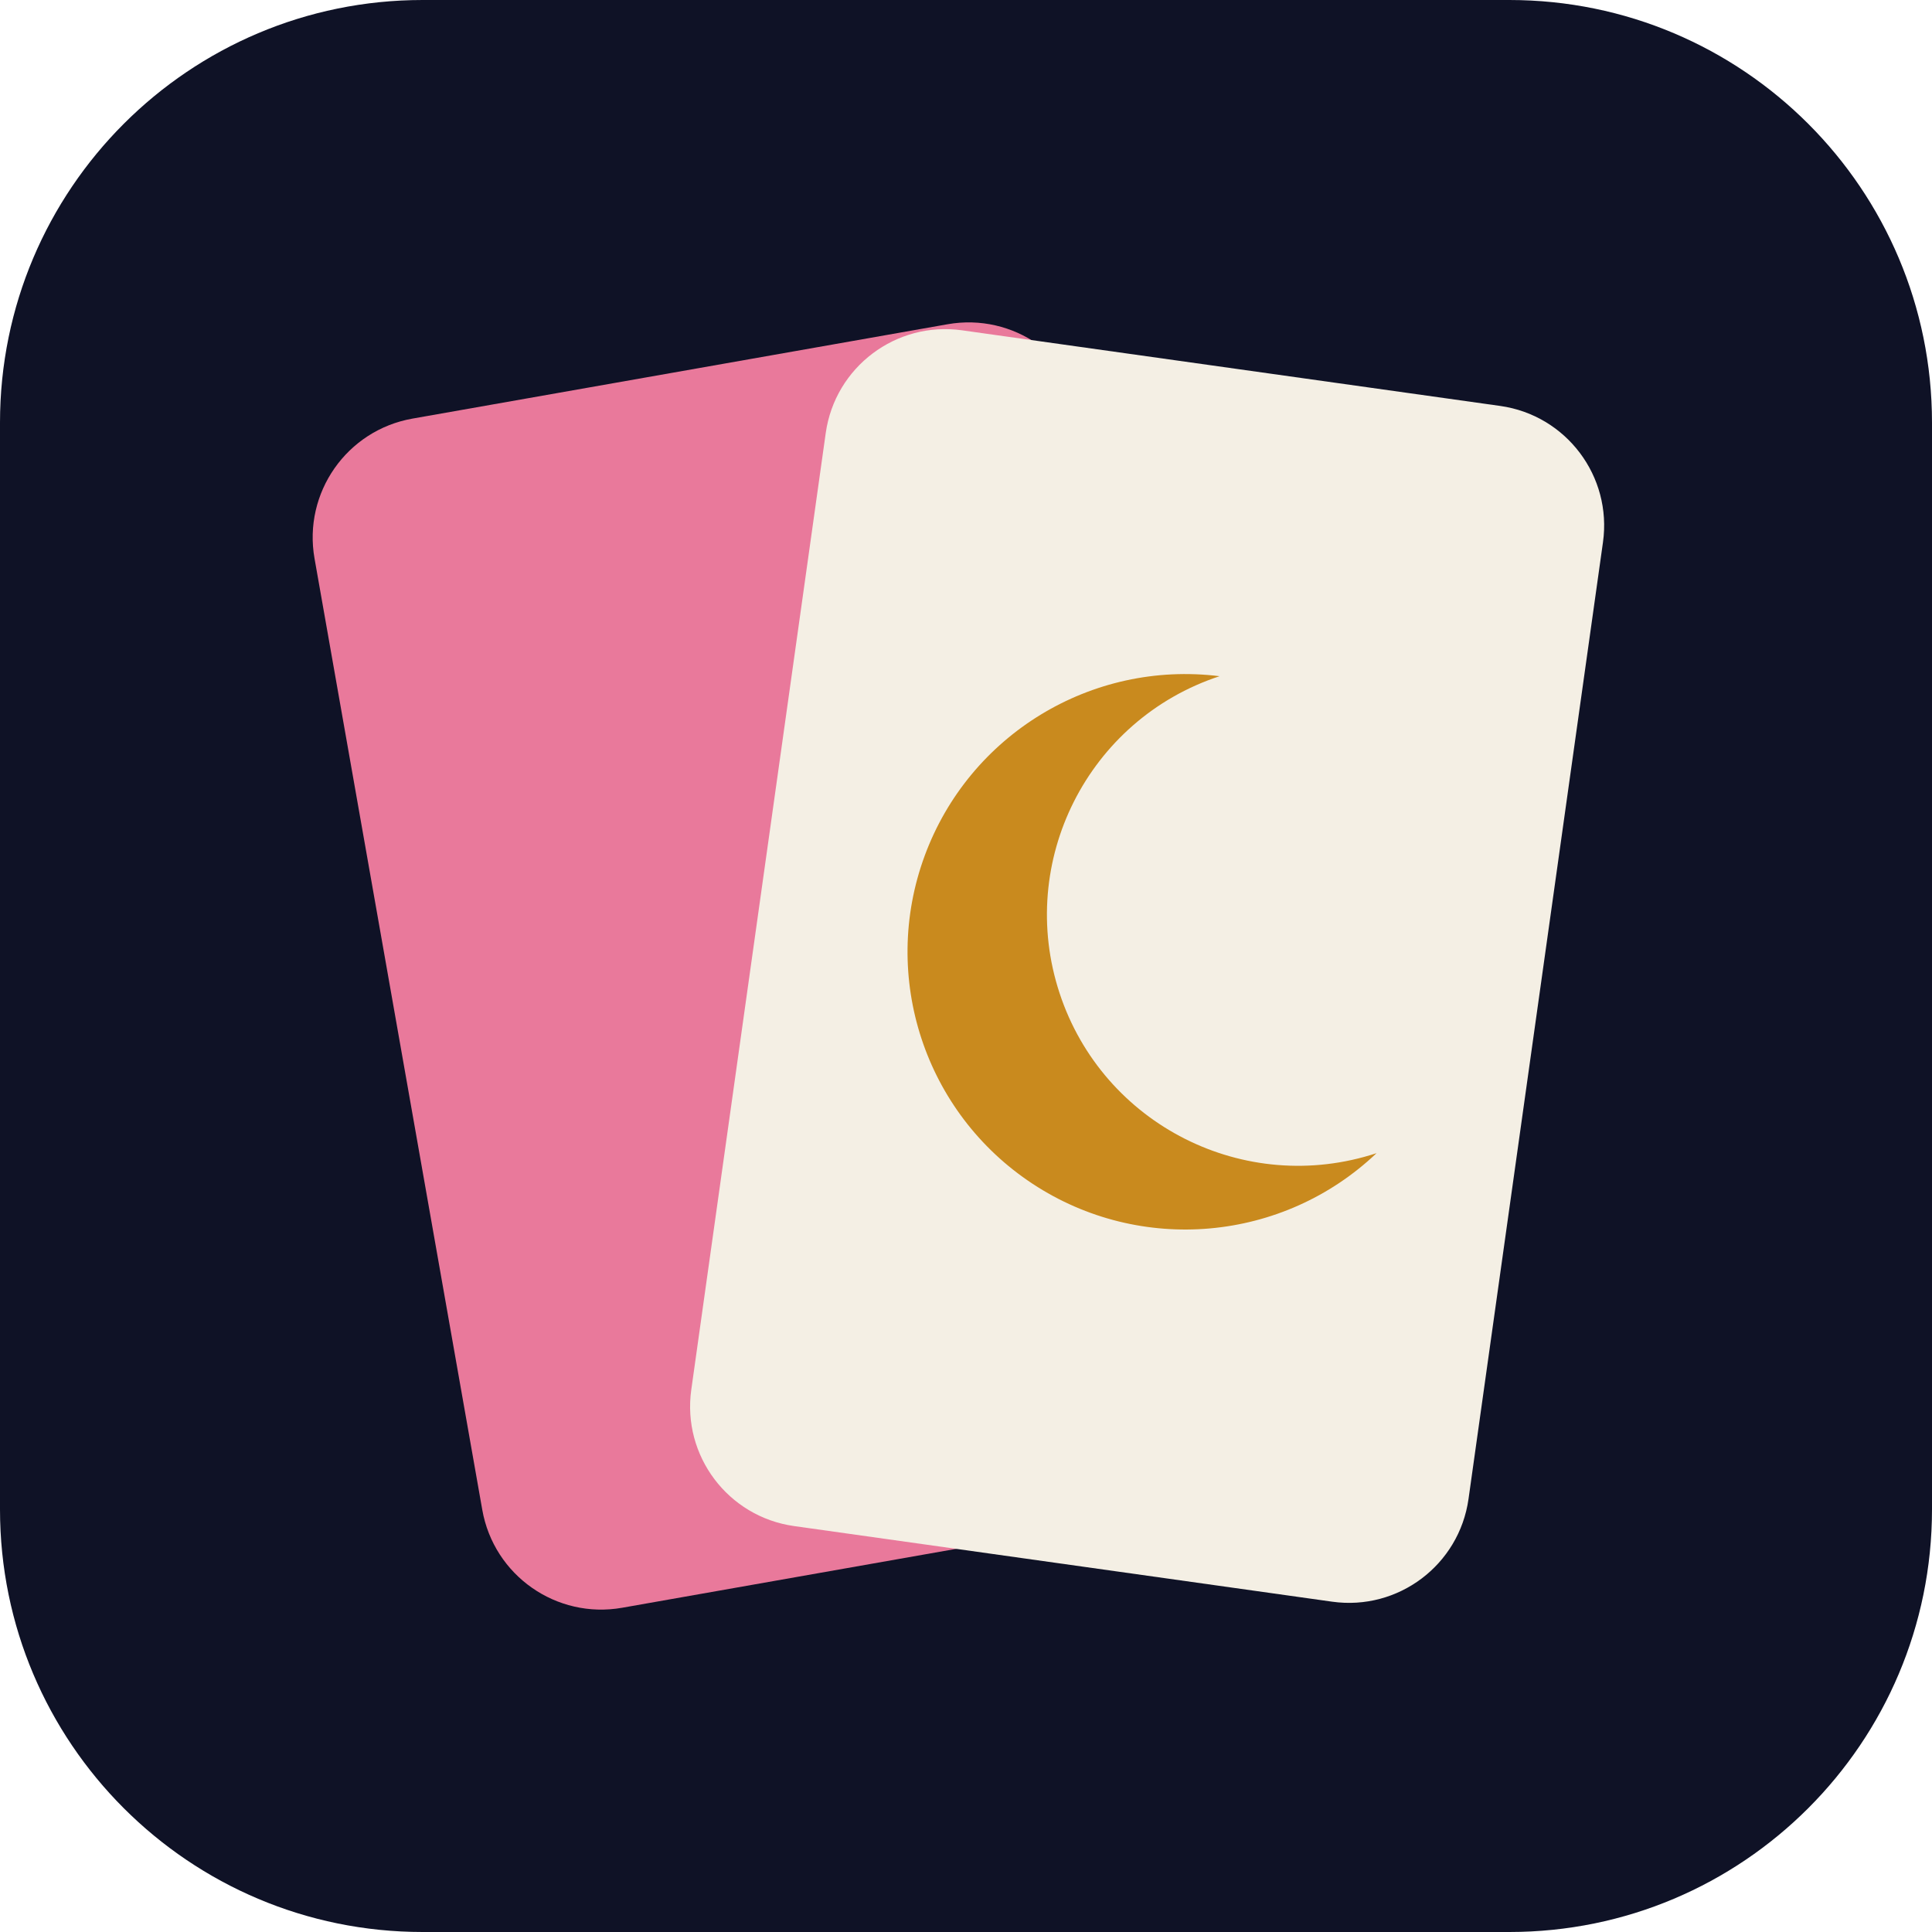
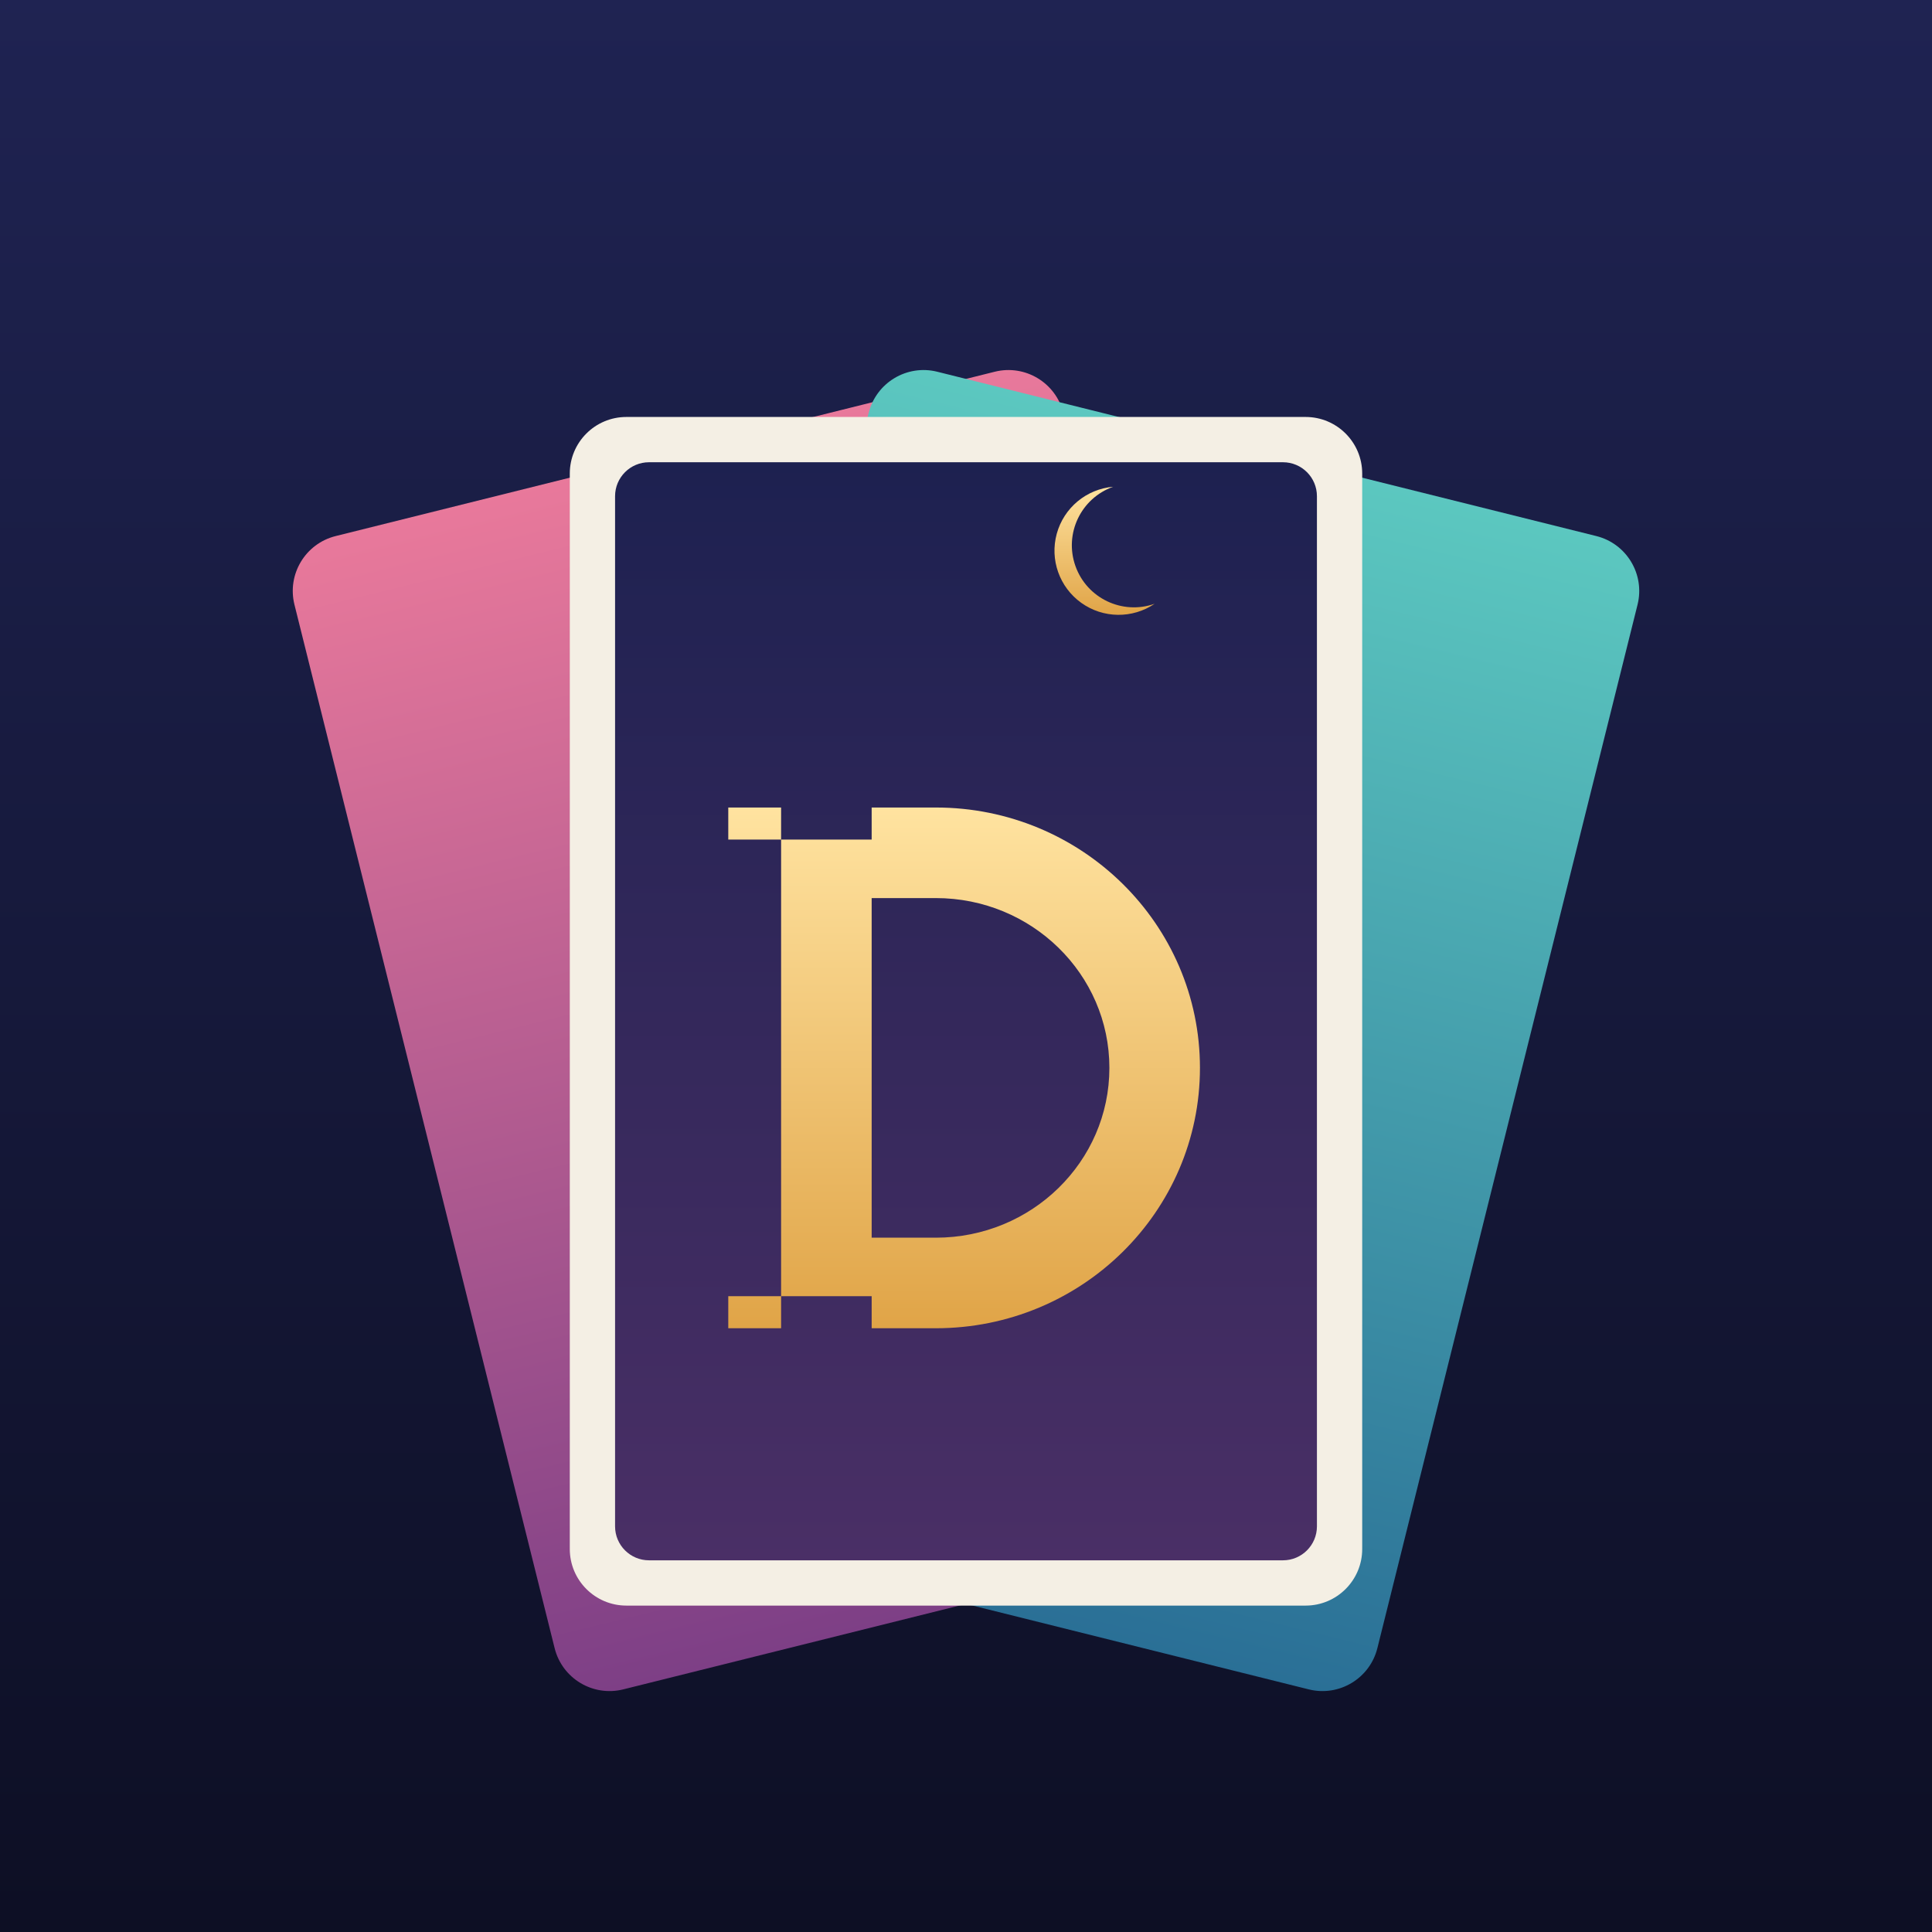
- <svg xmlns="http://www.w3.org/2000/svg" viewBox="0 0 32 32">
-   <rect width="32" height="32" rx="7" fill="#0f1226" />
-   <rect x="6.5" y="6" width="13" height="20" rx="2" fill="#e9799b" transform="rotate(-10 13 16)" />
-   <rect x="12.5" y="6" width="13" height="20" rx="2" fill="#f4efe4" transform="rotate(8 19 16)" />
-   <path d="M20.2 11.2a4.6 4.6 0 1 0 2.6 7.9 3.9 3.9 0 0 1-2.6-7.9z" fill="#c98a1e" />
+ <svg xmlns="http://www.w3.org/2000/svg" viewBox="0 0 1024 1024">
+   <defs>
+     <linearGradient id="bg" x1="0" y1="0" x2="0" y2="1">
+       <stop offset="0" stop-color="#1f2352" />
+       <stop offset="1" stop-color="#0d0f24" />
+     </linearGradient>
+     <linearGradient id="rose" x1="0" y1="0" x2="0" y2="1">
+       <stop offset="0" stop-color="#e9799b" />
+       <stop offset="1" stop-color="#7d3f86" />
+     </linearGradient>
+     <linearGradient id="teal" x1="0" y1="0" x2="0" y2="1">
+       <stop offset="0" stop-color="#5cc8c0" />
+       <stop offset="1" stop-color="#2a6f96" />
+     </linearGradient>
+     <linearGradient id="win" x1="0" y1="0" x2="0" y2="1">
+       <stop offset="0" stop-color="#1d2150" />
+       <stop offset="1" stop-color="#4a2f66" />
+     </linearGradient>
+     <linearGradient id="gold" x1="0" y1="0" x2="0" y2="1">
+       <stop offset="0" stop-color="#ffe3a0" />
+       <stop offset="1" stop-color="#e0a447" />
+     </linearGradient>
+   </defs>
+   <rect width="1024" height="1024" fill="url(#bg)" />
+   <rect x="302.0" y="221.0" width="420" height="630" rx="30" fill="url(#rose)" transform="rotate(-14 512 880)" />
+   <rect x="302.0" y="221.0" width="420" height="630" rx="30" fill="url(#teal)" transform="rotate(14 512 880)" />
+   <rect x="302.0" y="221.0" width="420" height="630" rx="30" fill="#f4efe4" />
+   <rect x="326.0" y="245.0" width="372" height="582" rx="18" fill="url(#win)" />
+   <path d="M590 258a34 34 0 1 0 22 62 28 28 0 0 1-22-62z" fill="url(#gold)" />
+   <path d="M414 428H496A140 138.0 0 0 1 496 704H414Z M462 476H496A92 90.0 0 0 1 496 656H462Z M386 428H462V445H386Z M386 687H462V704H386Z" fill="url(#gold)" fill-rule="evenodd" />
</svg>
